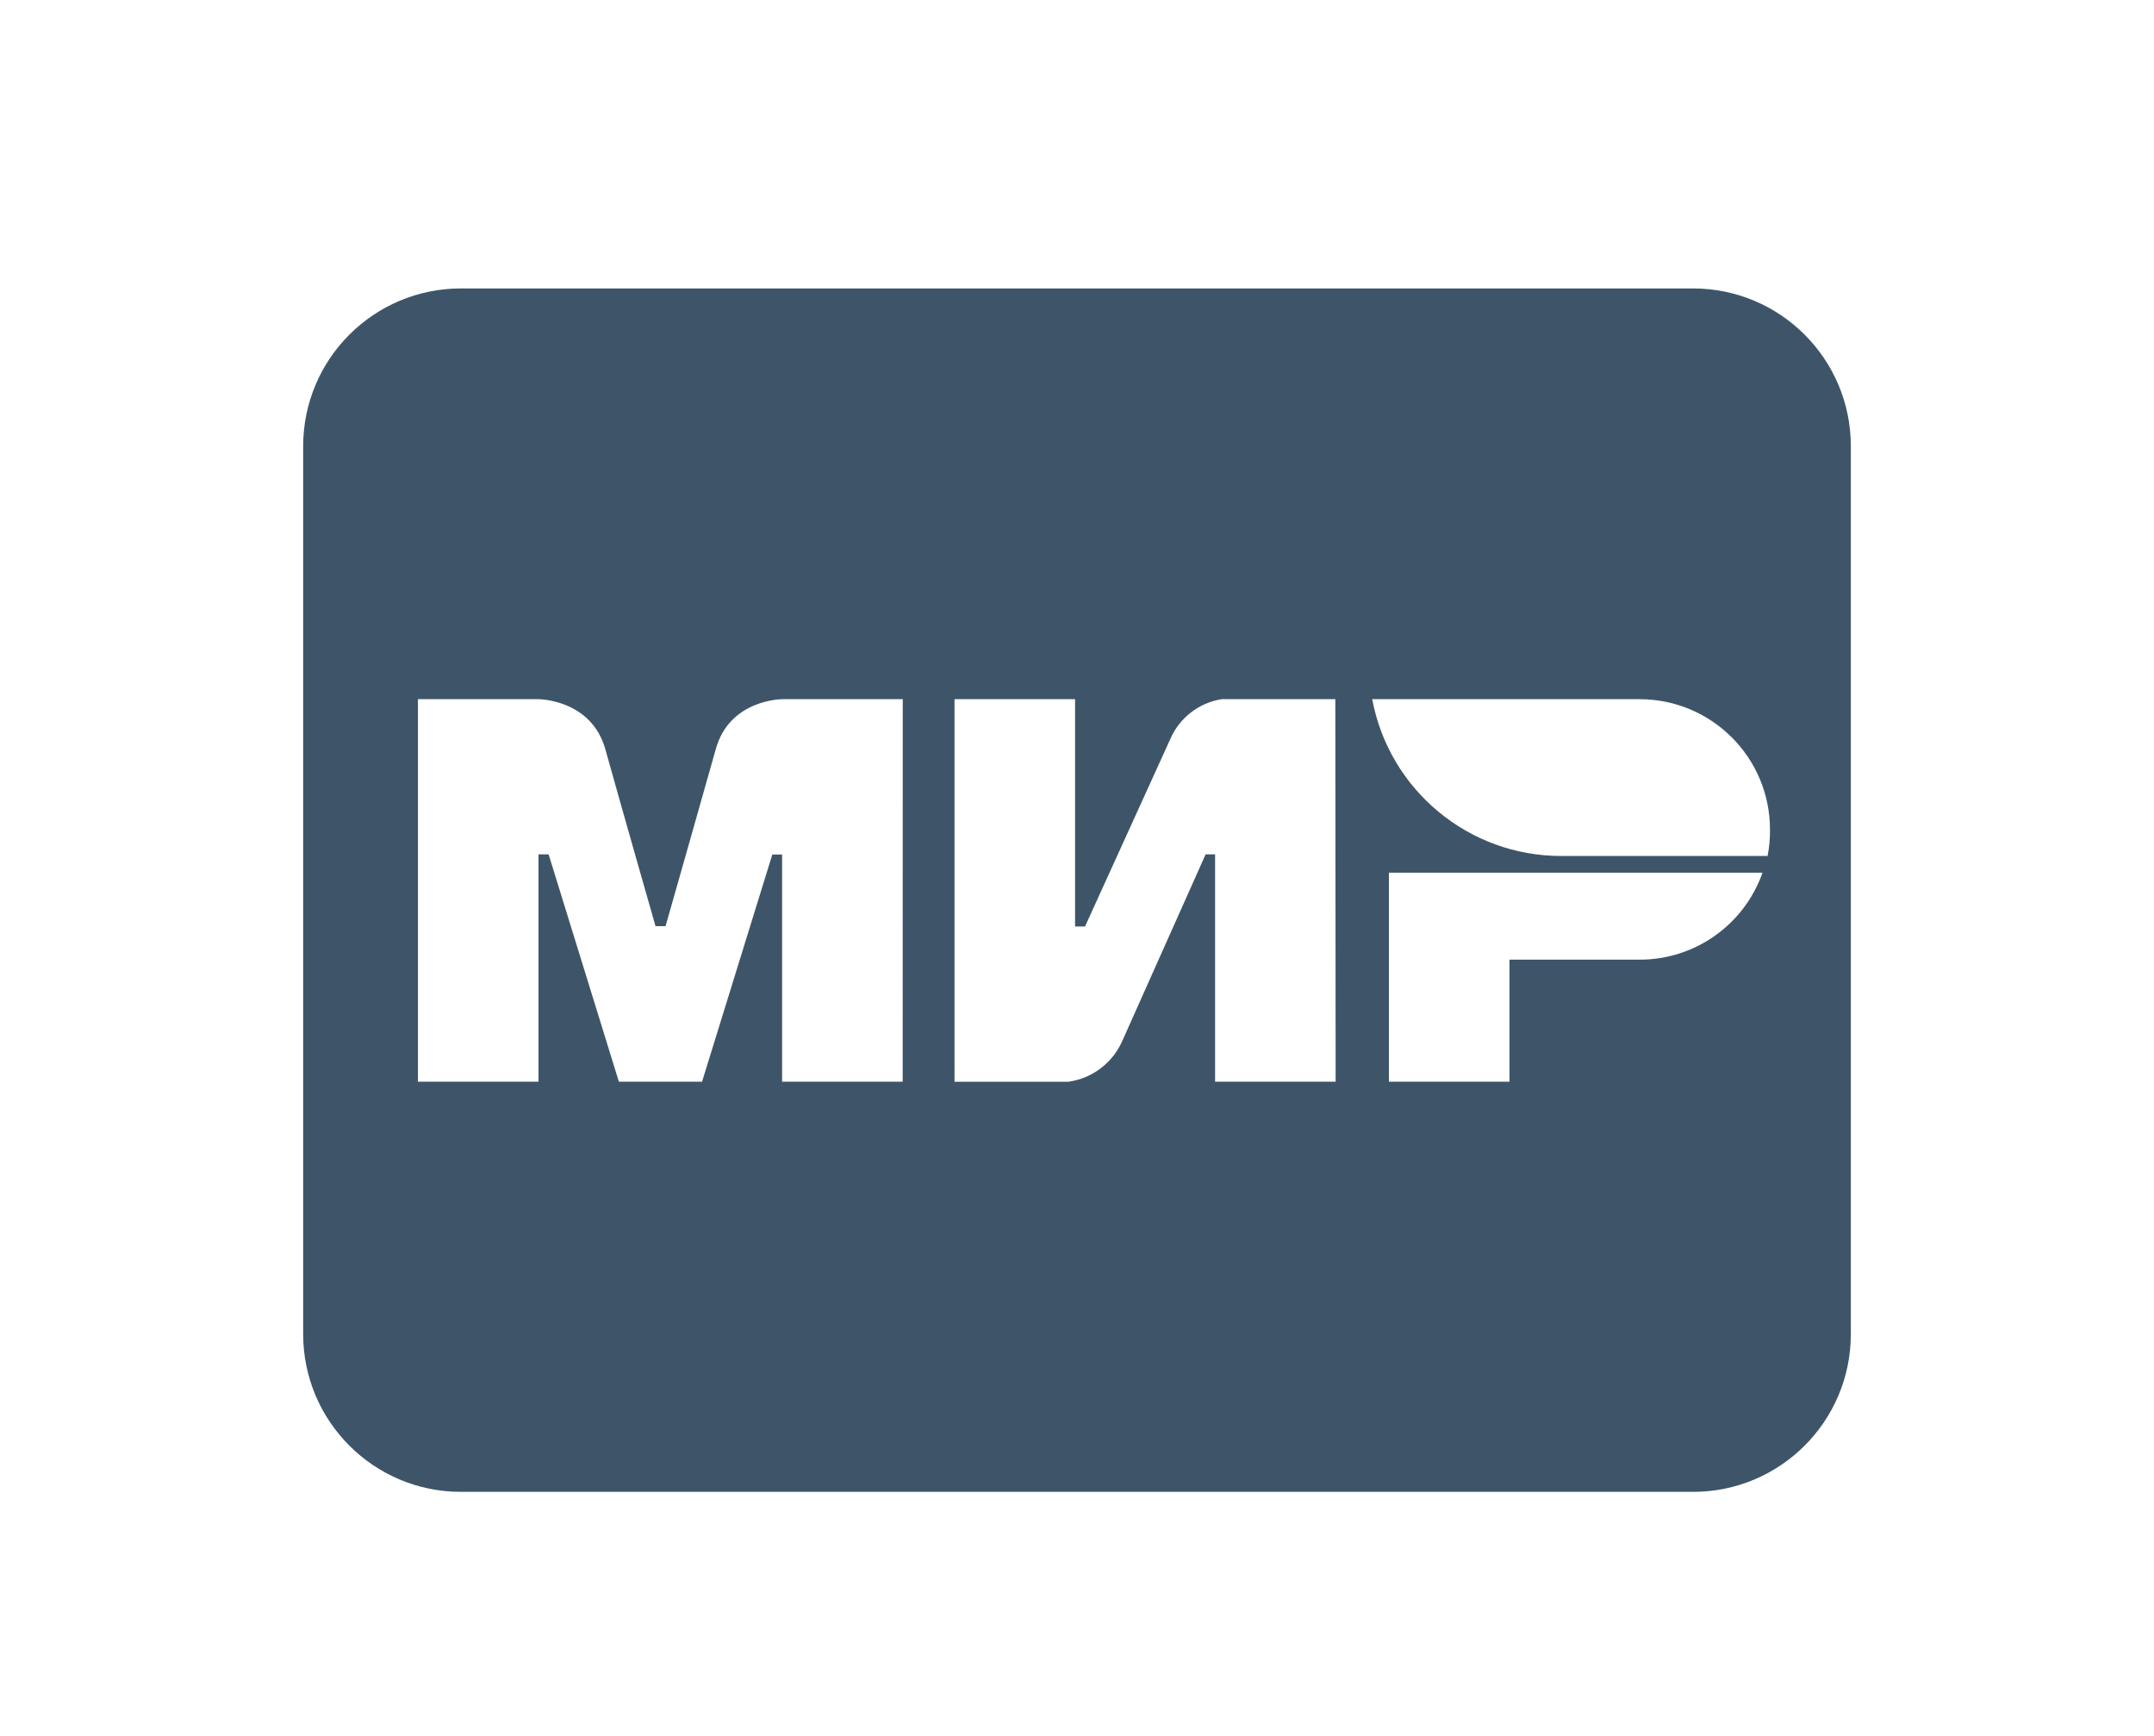
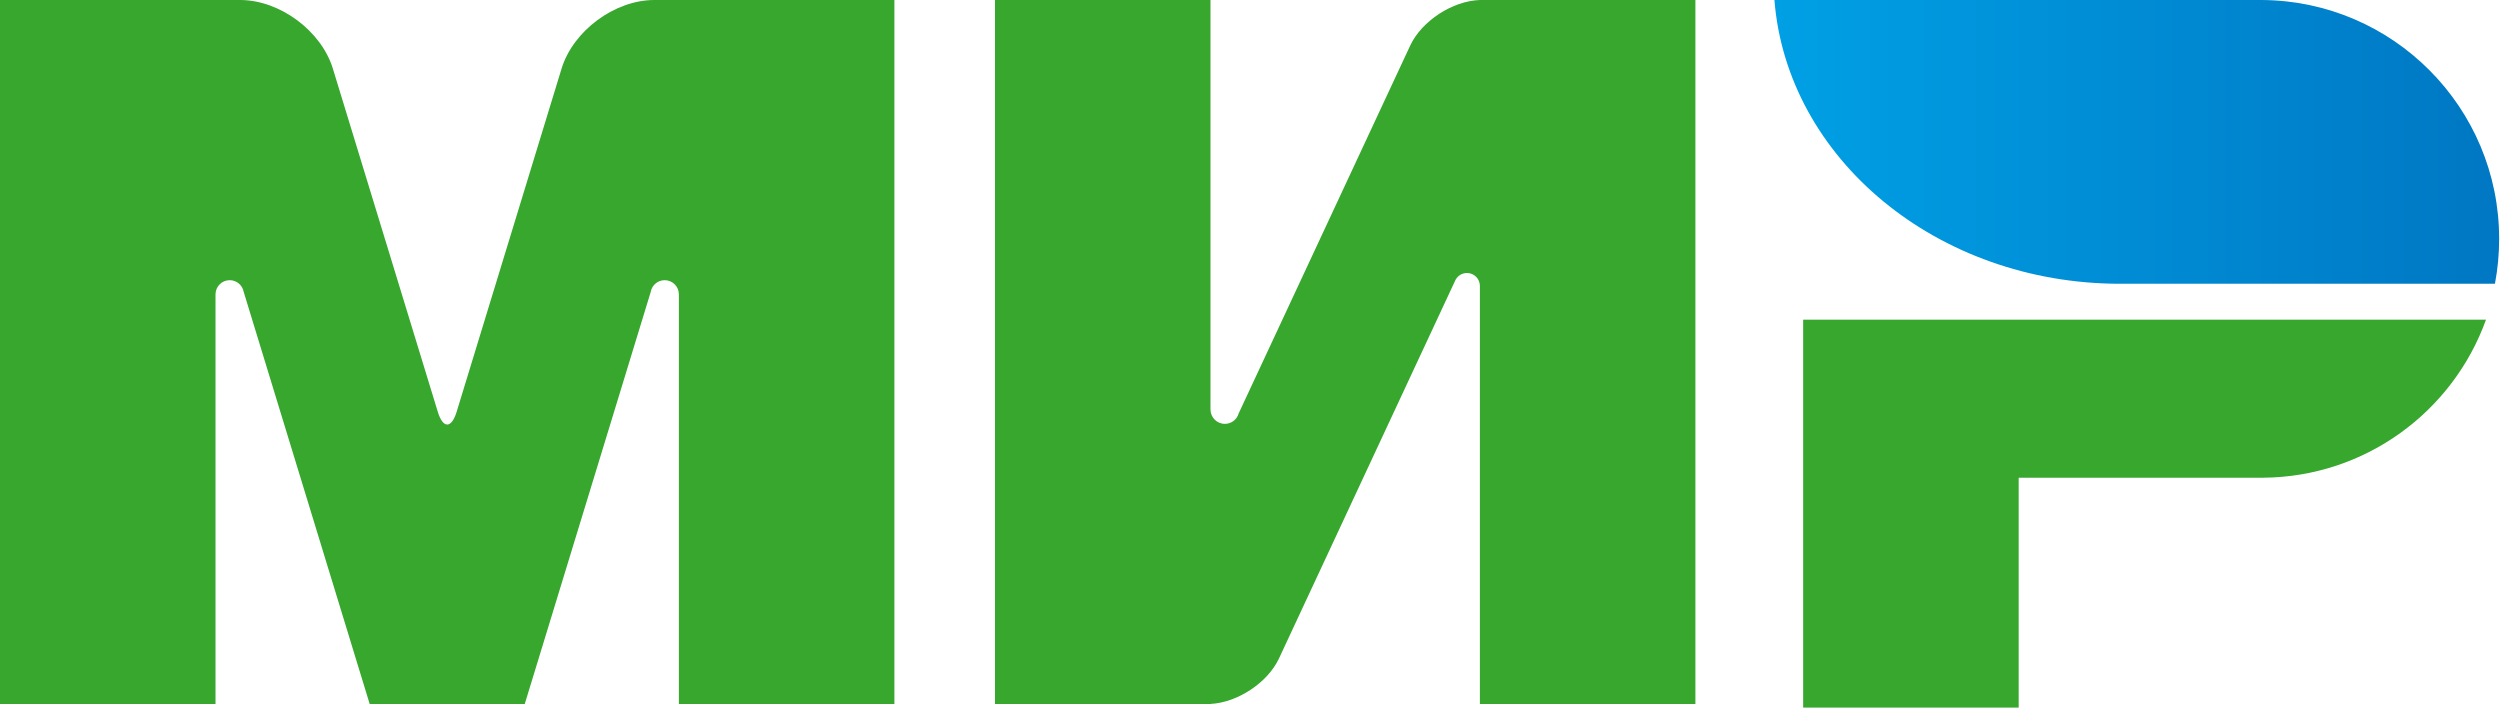
- <svg xmlns="http://www.w3.org/2000/svg" width="268" height="216" viewBox="0 0 268 216">
+ <svg xmlns="http://www.w3.org/2000/svg" width="696px" height="197px" viewBox="0 0 696 197" version="1.1">
  <defs>
-     <style>
-       .cls-1 {
-         fill: #3e5569;
-       }
-     </style>
+     <linearGradient x1="3.061617e-15%" y1="50%" x2="100%" y2="50%" id="linearGradient-1">
+       <stop stop-color="#00A0E5" offset="0%" />
+       <stop stop-color="#0077C3" offset="100%" />
+     </linearGradient>
  </defs>
-   <g id="Слой_2" data-name="Слой 2">
-     <path class="cls-1" d="M210.65,35.89H57.35A19.63,19.63,0,0,0,37.72,55.52V166a19.63,19.63,0,0,0,19.63,19.63h153.3A19.63,19.63,0,0,0,230.28,166V55.52A19.63,19.63,0,0,0,210.65,35.89Zm-98.34,98.7h-15V106.33H96.09l-8.74,28.26H77l-8.74-28.28H67v28.28H52V87H67s6.57,0,8.32,6.24c1.62,5.84,6.24,22,6.24,22h1.25c.12-.44,4.64-16.28,6.24-22C90.76,87,97.32,87,97.32,87l0,0h15Zm53.87,0h-15V106.31H150l-10.4,23.29a8.64,8.64,0,0,1-6.66,5H118.76V87h15v28.28H135L145.59,92A8.39,8.39,0,0,1,152,87h14.14ZM204,119.41H187.81v15.18h-15v-26h46.48A16.2,16.2,0,0,1,204,119.41Zm15.89-12.9H194.25A23.92,23.92,0,0,1,170.73,87H204a16.22,16.22,0,0,1,16.22,16.22A16,16,0,0,1,219.92,106.52Z" />
+   <g id="Page-1" stroke="none" stroke-width="1" fill="none" fill-rule="evenodd">
+     <g id="Artboard" transform="translate(-91, -154)">
+       <g id="Group" transform="translate(91, 154)">
+         <path d="M502,89 L502,197 L562,197 L562,133 L630,133 C658.62,132.788 682.931,114.506 692.098,89 L502,89 Z" id="Combined-Shape" fill="#37A72E" />
+         <path d="M494,0 C497.495,44.144 539.258,79 590.263,79 C590.43,79 694.591,79 694.591,79 C695.36,74.951 695.763,70.773 695.763,66.5 C695.763,29.932 666.26,0.271 629.763,0.002 L494,0 Z" id="Combined-Shape" fill="url(#linearGradient-1)" />
+         <path d="M405.2,77.95 L405.247,77.849 L405.253,77.85 C405.868,76.747 407.047,76 408.4,76 C410.355,76 411.945,77.558 411.999,79.5 L412,79.5 L412,196 L472,196 L472,0 L412,0 C404.391,0.253 395.795,5.837 392.599,12.69 L344.85,115.087 C344.733,115.506 344.548,115.896 344.31,116.247 L344.294,116.281 L344.287,116.279 C343.565,117.319 342.362,118 341,118 C338.791,118 337,116.209 337,114 L337,0 L277,0 L277,196 L337,196 L337,195.978 C344.525,195.585 352.92,190.064 356.07,183.31 L405.077,78.214 C405.114,78.124 405.155,78.036 405.2,77.95 L405.2,77.95 Z" id="Combined-Shape" fill="#37A72E" />
+         <path d="M181.153,81.3 L146.086,196 L102.923,196 L67.835,81.23 C67.496,79.392 65.886,78 63.95,78 C61.768,78 60,79.768 60,81.95 C60,81.967 60,81.983 60,82 L60,196 L0,196 L0,0 L51.5,0 L66.838,0 C77.878,0 89.447,8.568 92.673,19.12 L121.874,114.631 C123.327,119.383 125.684,119.378 127.135,114.631 L156.336,19.12 C159.564,8.56 171.13,2.84217094e-14 182.171,2.84217094e-14 L197.505,0 L249,0 L249,196 L189,196 L189,82 C189,81.983 189,81.967 189,81.95 C189,79.768 187.232,78 185.05,78 C183.09,78 181.463,79.428 181.153,81.3 L181.153,81.3 Z" id="Combined-Shape" fill="#37A72E" />
+       </g>
+     </g>
  </g>
</svg>
